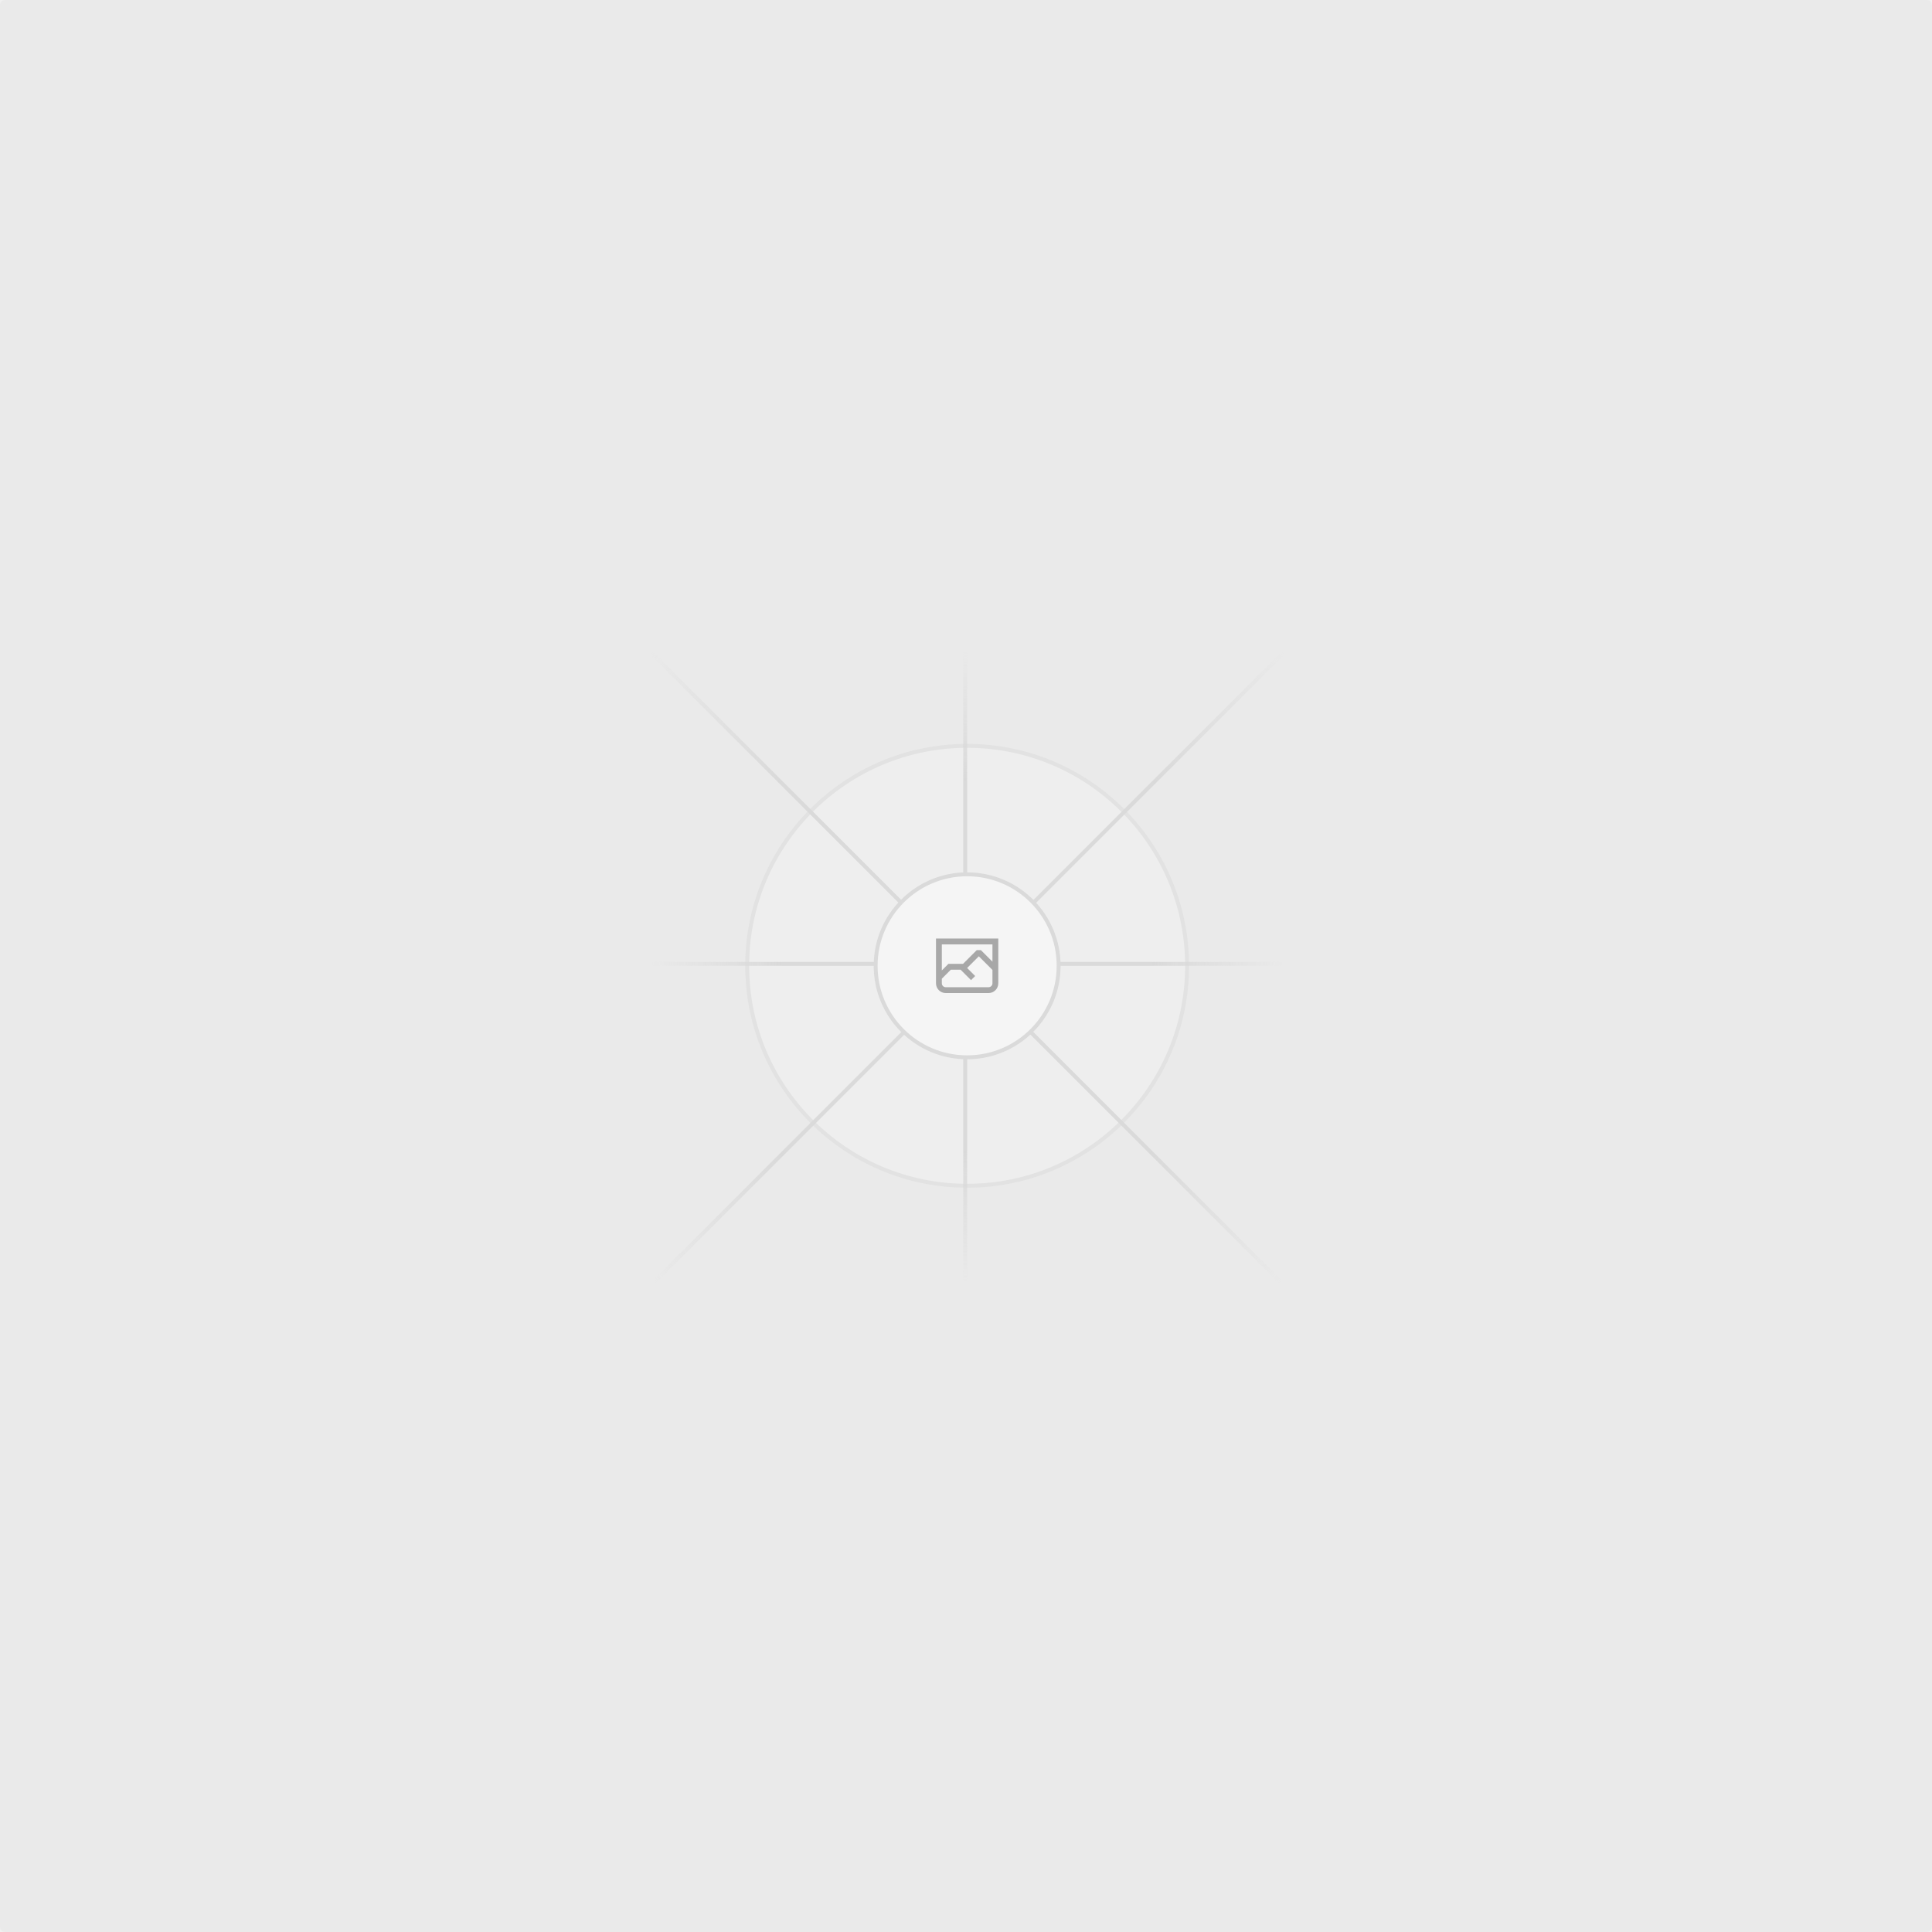
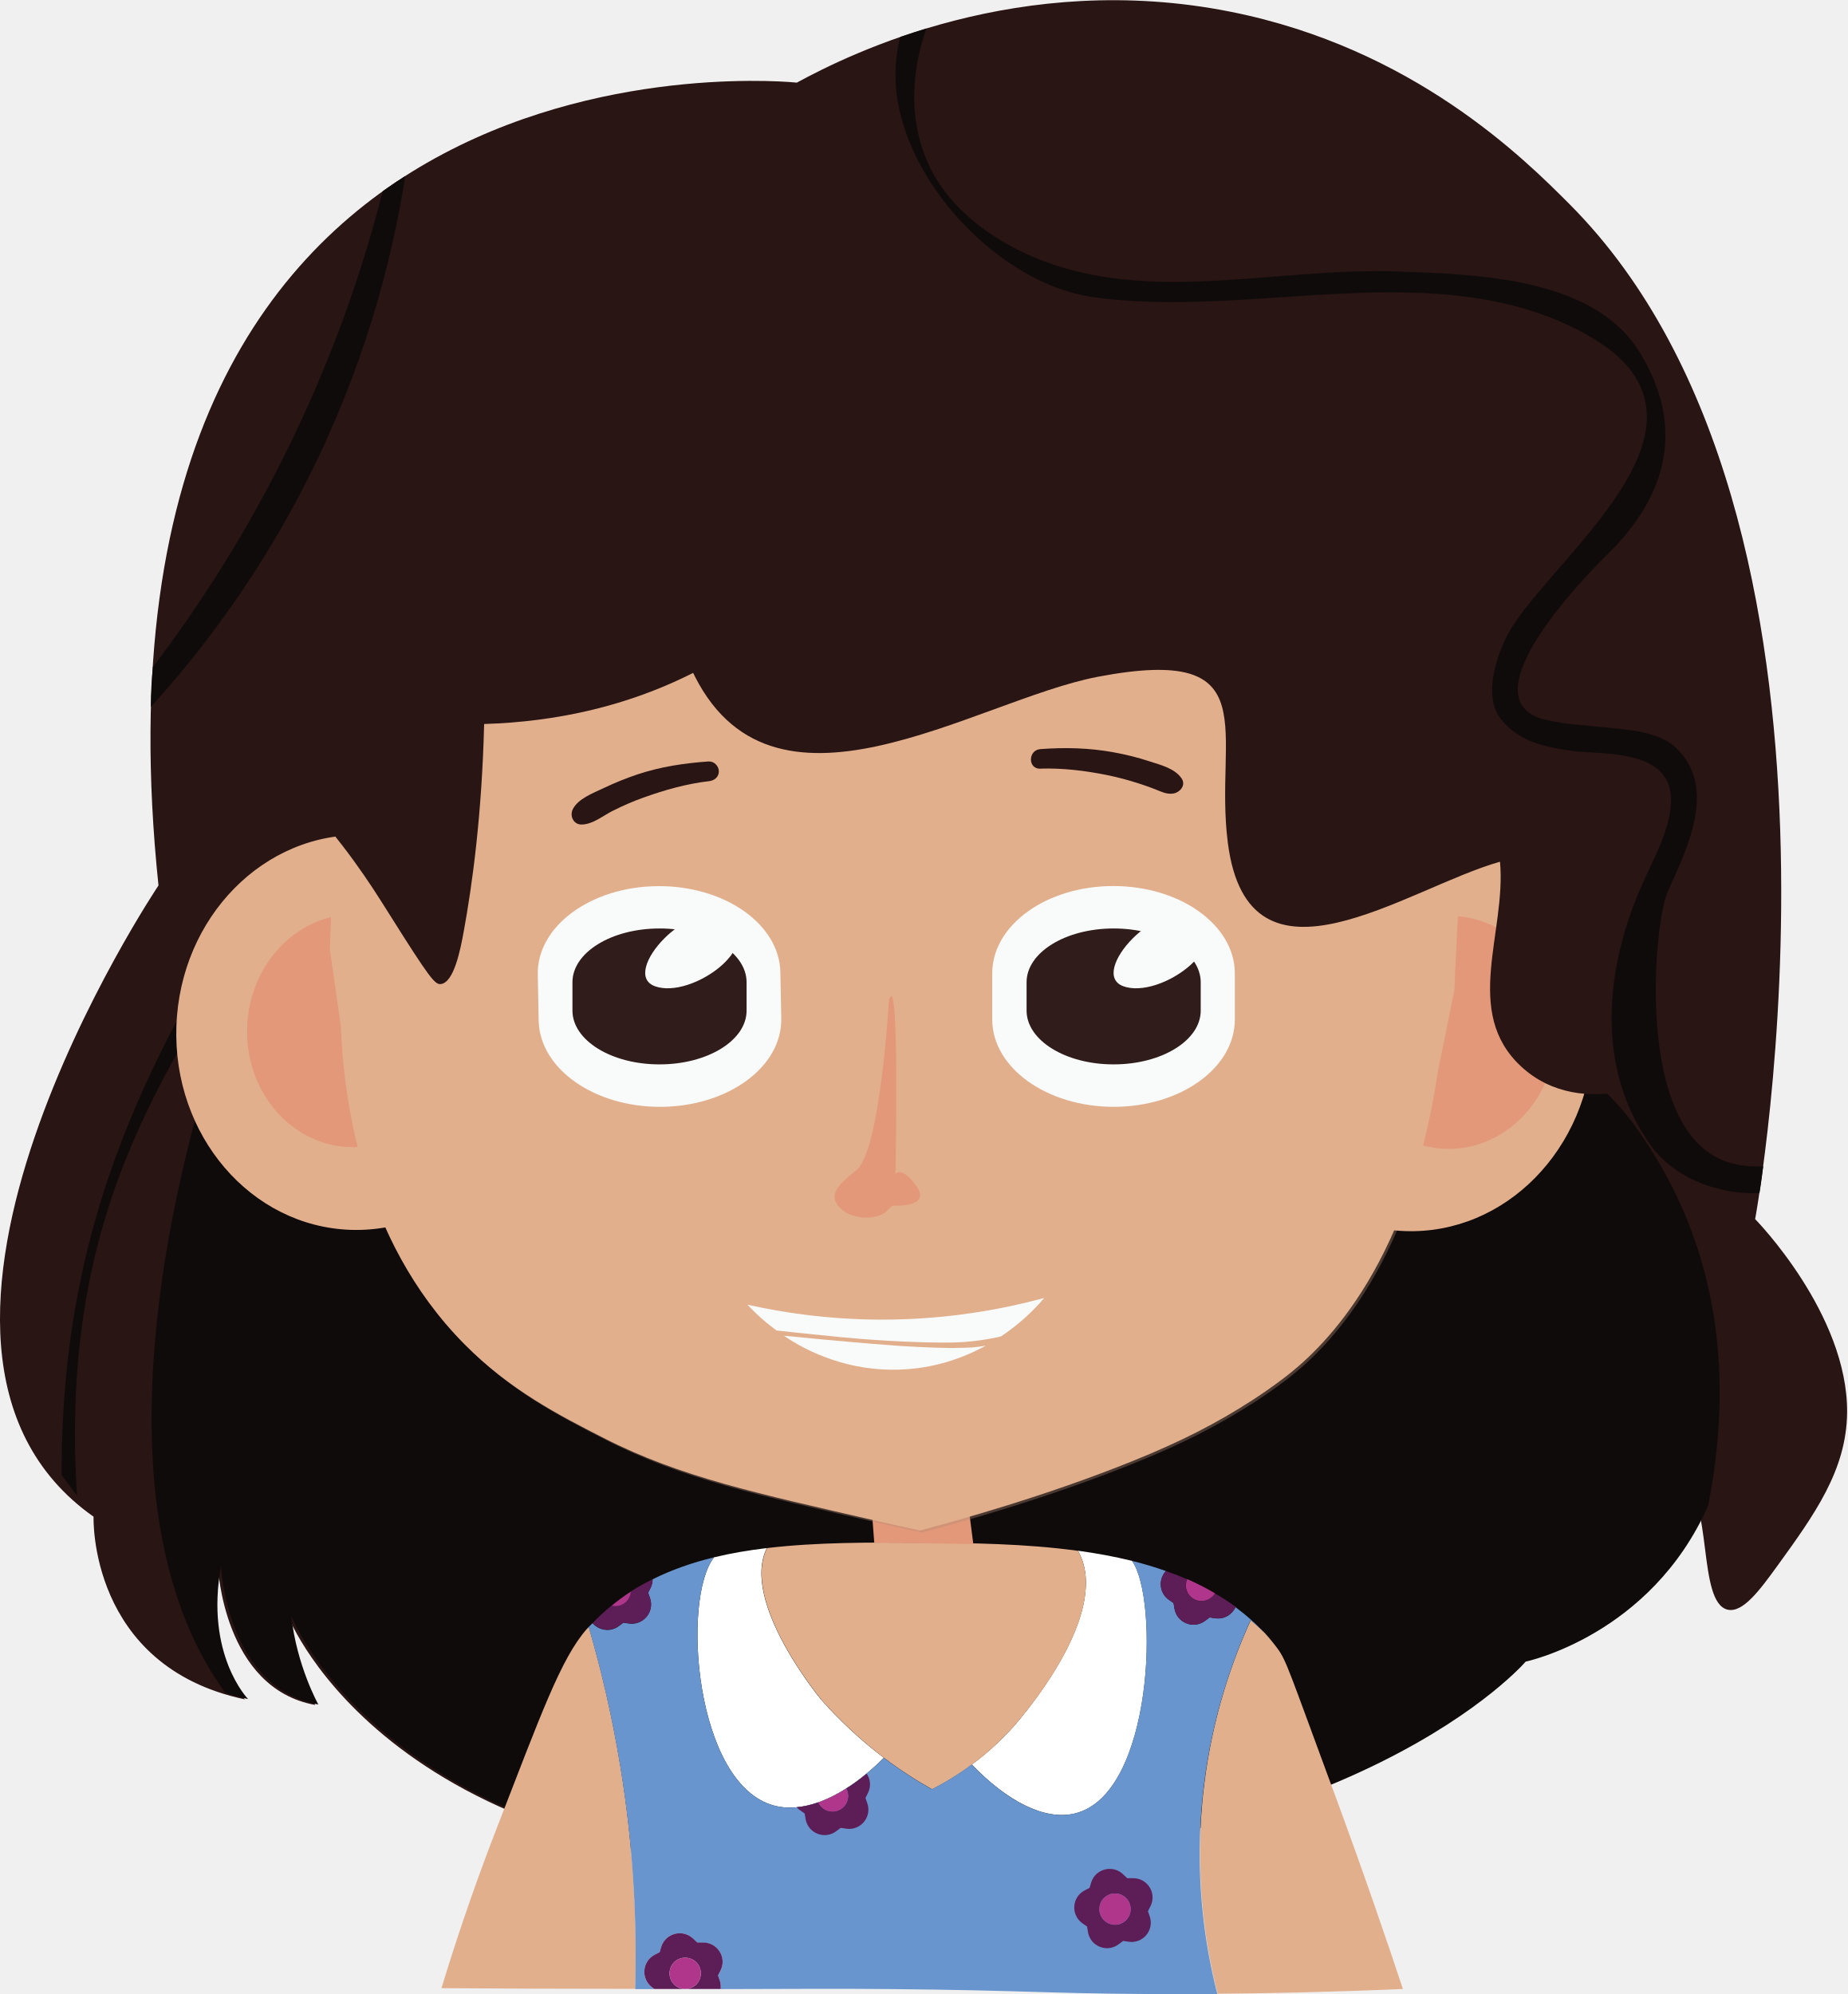
- <svg xmlns="http://www.w3.org/2000/svg" width="1200" height="1200" fill="none">
-   <rect width="1200" height="1200" fill="#EAEAEA" rx="3" />
-   <g opacity=".5">
-     <g opacity=".5">
-       <path fill="#FAFAFA" d="M600.709 736.5c-75.454 0-136.621-61.167-136.621-136.62 0-75.454 61.167-136.621 136.621-136.621 75.453 0 136.62 61.167 136.62 136.621 0 75.453-61.167 136.62-136.62 136.62Z" />
-       <path stroke="#C9C9C9" stroke-width="2.418" d="M600.709 736.5c-75.454 0-136.621-61.167-136.621-136.62 0-75.454 61.167-136.621 136.621-136.621 75.453 0 136.62 61.167 136.62 136.621 0 75.453-61.167 136.62-136.62 136.62Z" />
+ <svg xmlns="http://www.w3.org/2000/svg" id="Capa_2" viewBox="0 0 161.89 174.75">
+   <defs>
+     <style>
+       .cls-1 {
+         fill: #e29879;
+       }
+ 
+       .cls-2 {
+         fill: #6895ce;
+       }
+ 
+       .cls-3 {
+         fill: #301c1b;
+       }
+ 
+       .cls-4 {
+         fill: #fff;
+       }
+ 
+       .cls-5 {
+         fill: none;
+       }
+ 
+       .cls-6 {
+         fill: #100b0b;
+       }
+ 
+       .cls-7 {
+         opacity: .36;
+       }
+ 
+       .cls-8 {
+         fill: #291513;
+       }
+ 
+       .cls-9 {
+         fill: #b28a74;
+       }
+ 
+       .cls-10 {
+         fill: #f8fbf9;
+       }
+ 
+       .cls-11 {
+         fill: #b0368c;
+       }
+ 
+       .cls-12 {
+         fill: #e2af8d;
+       }
+ 
+       .cls-13 {
+         fill: #5d1e57;
+       }
+     </style>
+   </defs>
+   <g id="rev">
+     <path class="cls-8" d="M69.82,7.24S5.83.45,13.89,77.6c0,0-27.02,40.27-5.69,55.32,0,0-.47,13.1,13.27,16.01,0,0-3.79-3.88-2.37-11.64,0,0,.47,10.67,8.53,12.13,0,0-1.9-3.4-2.37-7.76,0,0,9.01,23.29,51.19,22.32,42.19-.97,56.99-18.32,56.99-18.32,7.9-12.81,11.96-16.44,13.95-15.68,2.76,1.06,1.32,10.49,4.03,11.09,1.33.29,2.8-1.71,4.34-3.83,3.24-4.48,6.06-8.37,6.12-13.42.09-8.69-8.06-16.98-8.06-16.98h0s11.27-61.25-16.23-88.91c-4.02-4.04-13.73-13.71-29.74-16.9-18.41-3.67-33.26,3.62-38.05,6.23Z" />
+     <path class="cls-6" d="M149.7,131.95c2.11-10.67,1.35-22.53-6.41-33.28-20.9-28.96-122.7-11.64-122.7-11.64,0,0-15.87,40.77-.83,61.34.63.2,1.28.38,1.98.53,0,0-3.79-3.88-2.37-11.65,0,0,.47,10.68,8.53,12.13,0,0-1.9-3.4-2.37-7.76,0,0,9.01,23.29,51.19,22.32,42.19-.97,56.99-18.32,56.99-18.32,0,0,10.94-2.27,15.99-13.66Z" />
+     <path class="cls-6" d="M23.49,75.41c-8.23,14.27-18.17,28.86-18.09,53.84.22.29.44.6.66.91.23.31.47.62.69.91-.08-1.15-.12-2.35-.16-3.57-.54-24.39,9.84-35.88,17.82-50.29" />
+     <g id="torso">
+       <path class="cls-5" d="M77.47,154.05c1.53,1.16,2.96,2.06,4.21,2.76.98-.5,2.19-1.21,3.49-2.17-1.42-1.48-2.78-3.26-3.99-5.24-1.12,1.76-2.38,3.33-3.71,4.66Z" />
+       <path class="cls-4" d="M72.58,149.63c-.18-.19-.31-.33-.41-.44,0,0-.1-.11-.19-.22-.04-.04-7.11-8.56-4.78-13.29,0,0,0,0,0-.01-1.59.19-3.13.45-4.62.81-2.86,3.6-1.71,19.97,5.31,21.77,2.84.73,6.39-1.01,9.57-4.2-1.56-1.18-3.22-2.63-4.89-4.42Z" />
+       <path class="cls-4" d="M89.45,150.58c-1.4,1.7-2.88,3.03-4.28,4.06,3.04,3.16,6.34,4.94,9.03,4.29,6.93-1.67,7.38-18.9,5.01-22.14-1.55-.38-3.14-.67-4.74-.89,2.93,5.13-4.24,13.71-5.02,14.67Z" />
+       <path class="cls-12" d="M71.99,148.97c.09.11.19.22.19.22.1.11.23.26.41.44,3.31,3.55,6.58,5.77,9.1,7.18,2.03-1.04,5.07-2.94,7.76-6.23.79-.96,7.96-9.54,5.02-14.67-4.68-.64-9.46-.68-13.52-.71-4.65-.03-9.34-.05-13.73.47,0,0,0,0,0,.01-2.34,4.73,4.74,13.25,4.78,13.29Z" />
+       <path class="cls-12" d="M54.37,154.79c-.74-4.53-1.72-8.61-2.77-12.21-.06.06-.12.12-.17.18-2.28,2.58-4.05,7.57-7.89,17.44-2.24,5.77-3.82,10.65-4.85,14.04,3.89.03,9.77.06,16.99.06.15-5.51-.1-12.13-1.31-19.52Z" />
+       <path class="cls-12" d="M116.95,157.19c-4-10.84-4.2-11.62-4.97-12.69-.36-.49-.74-.95-1.14-1.39-.1-.09-.2-.19-.33-.32-.23-.22-.53-.49-.89-.81-1.55,3.39-3.34,8.31-4.09,14.47-.96,7.79.15,14.22,1.18,18.28,4.55-.04,10.01-.15,16.24-.42-1.3-3.93-3.33-9.89-6-17.13Z" />
+       <g>
+         <path class="cls-13" d="M101.33,166.91l.22-.44c.57-1.14-.27-2.47-1.55-2.45h-.49s-.35-.33-.35-.33c-.91-.89-2.44-.5-2.81.71l-.14.47-.43.22c-1.13.59-1.23,2.16-.19,2.89l.4.28.08.48c.21,1.26,1.68,1.84,2.69,1.07l.39-.29.48.07c1.26.19,2.27-1.02,1.85-2.23l-.16-.46ZM98.45,168.09c-.76,0-1.37-.61-1.37-1.37s.61-1.37,1.37-1.37,1.37.61,1.37,1.37-.61,1.37-1.37,1.37Z" />
+         <circle class="cls-11" cx="98.45" cy="166.72" r="1.37" />
+       </g>
+       <g>
+         <path class="cls-2" d="M108.29,140.82c-.29.66-.99,1.12-1.8,1l-.48-.07-.39.29c-1.01.77-2.48.18-2.69-1.07l-.08-.48-.4-.28c-.88-.61-.93-1.81-.27-2.53-.97-.34-1.96-.64-2.98-.89,2.37,3.24,1.92,20.47-5.01,22.14-2.69.65-5.99-1.13-9.03-4.29-1.3.96-2.51,1.67-3.49,2.17-1.25-.7-2.68-1.6-4.21-2.76-3.18,3.19-6.73,4.93-9.57,4.2-7.02-1.8-8.17-18.17-5.31-21.77-1.9.46-3.71,1.09-5.39,1.93,0,.24-.05.49-.17.74l-.22.44.16.46c.42,1.2-.59,2.42-1.85,2.23l-.48-.07-.39.29c-.75.57-1.75.39-2.31-.25-.11.12-.23.22-.34.34,1.05,3.6,2.03,7.68,2.77,12.21,1.21,7.38,1.46,14.01,1.31,19.52.55,0,1.11,0,1.67,0l-.15-.11c-1.04-.73-.94-2.3.19-2.89l.43-.22.14-.47c.37-1.22,1.9-1.61,2.81-.71l.35.34h.49c1.27-.04,2.12,1.3,1.55,2.44l-.22.44.16.46c.08.24.1.49.07.72,7.33-.01,9.37-.05,14.97,0,11.77.11,13.47.38,22.26.43,1.83.01,3.95,0,6.3,0-1.04-4.05-2.14-10.49-1.18-18.28.76-6.16,2.55-11.09,4.09-14.47.36.32.66.59.89.81.13.12.24.23.33.32-.78-.86-1.63-1.61-2.55-2.29Z" />
+         <path class="cls-13" d="M102.45,140.21l.4.28.08.48c.21,1.26,1.68,1.84,2.69,1.07l.39-.29.48.07c.81.12,1.51-.34,1.8-1-.58-.43-1.19-.82-1.82-1.18-.24.4-.67.68-1.18.68-.76,0-1.37-.61-1.37-1.37,0-.2.04-.38.12-.55-.61-.26-1.23-.5-1.86-.72-.67.72-.61,1.92.27,2.53Z" />
+         <path class="cls-11" d="M105.3,140.31c.5,0,.94-.27,1.18-.68-.78-.46-1.59-.87-2.43-1.24-.07.17-.12.35-.12.55,0,.76.61,1.37,1.37,1.37Z" />
+         <path class="cls-13" d="M63.09,173.59l-.16-.46.22-.44c.57-1.14-.27-2.47-1.55-2.45h-.49s-.35-.33-.35-.33c-.91-.89-2.44-.5-2.81.71l-.14.47-.43.22c-1.13.59-1.23,2.16-.19,2.89l.15.11c.16,0,.32,0,.49,0,2.06,0,3.8,0,5.33,0,.02-.23.01-.48-.07-.72ZM60.05,174.31c-.76,0-1.37-.61-1.37-1.37s.61-1.37,1.37-1.37,1.37.61,1.37,1.37-.61,1.37-1.37,1.37Z" />
+         <circle class="cls-11" cx="60.05" cy="172.94" r="1.37" />
+         <path class="cls-13" d="M54.25,142.49l.39-.29.48.07c1.26.19,2.27-1.02,1.85-2.23l-.16-.46.22-.44c.12-.24.17-.49.17-.74-.66.33-1.3.67-1.91,1.07-.04.72-.63,1.28-1.36,1.28-.11,0-.22-.02-.33-.04-.57.47-1.13.97-1.65,1.52.55.64,1.55.82,2.31.25Z" />
+         <path class="cls-11" d="M53.93,140.76c.73,0,1.32-.57,1.36-1.28-.59.38-1.15.8-1.69,1.24.11.03.22.04.33.04Z" />
+       </g>
+       <g>
+         <path class="cls-13" d="M100.61,167.49l.22-.44c.57-1.14-.27-2.47-1.55-2.45h-.49s-.35-.33-.35-.33c-.91-.89-2.44-.5-2.81.71l-.14.47-.43.22c-1.13.59-1.23,2.16-.19,2.89l.4.28.08.48c.21,1.26,1.68,1.84,2.69,1.07l.39-.29.48.07c1.26.19,2.27-1.02,1.85-2.23l-.16-.46ZM97.72,168.68c-.76,0-1.37-.61-1.37-1.37s.61-1.37,1.37-1.37,1.37.61,1.37,1.37-.61,1.37-1.37,1.37Z" />
+         <circle class="cls-11" cx="97.72" cy="167.31" r="1.37" />
+       </g>
+       <g>
+         <path class="cls-13" d="M75.95,155.44c-.59.49-1.19.93-1.79,1.3.1.19.17.41.17.64,0,.76-.61,1.37-1.37,1.37-.55,0-1.03-.33-1.24-.8-.65.23-1.28.37-1.9.43.09.1.18.19.3.27l.4.28.08.48c.21,1.26,1.68,1.84,2.69,1.07l.39-.29.48.07c1.26.19,2.27-1.02,1.85-2.23l-.16-.46.22-.44c.29-.59.21-1.22-.12-1.7Z" />
+         <path class="cls-11" d="M72.96,158.76c.76,0,1.37-.61,1.37-1.37,0-.23-.06-.45-.17-.64-.82.52-1.64.93-2.45,1.21.22.47.69.8,1.24.8Z" />
+       </g>
    </g>
-     <path stroke="url(#a)" stroke-width="2.418" d="M0-1.209h553.581" transform="scale(1 -1) rotate(45 1163.11 91.165)" />
-     <path stroke="url(#b)" stroke-width="2.418" d="M404.846 598.671h391.726" />
-     <path stroke="url(#c)" stroke-width="2.418" d="M599.5 795.742V404.017" />
-     <path stroke="url(#d)" stroke-width="2.418" d="m795.717 796.597-391.441-391.44" />
-     <path fill="#fff" d="M600.709 656.704c-31.384 0-56.825-25.441-56.825-56.824 0-31.384 25.441-56.825 56.825-56.825 31.383 0 56.824 25.441 56.824 56.825 0 31.383-25.441 56.824-56.824 56.824Z" />
-     <g clip-path="url(#e)">
-       <path fill="#666" fill-rule="evenodd" d="M616.426 586.58h-31.434v16.176l3.553-3.554.531-.531h9.068l.074-.074 8.463-8.463h2.565l7.18 7.181V586.58Zm-15.715 14.654 3.698 3.699 1.283 1.282-2.565 2.565-1.282-1.283-5.2-5.199h-6.066l-5.514 5.514-.073.073v2.876a2.418 2.418 0 0 0 2.418 2.418h26.598a2.418 2.418 0 0 0 2.418-2.418v-8.317l-8.463-8.463-7.181 7.181-.071.072Zm-19.347 5.442v4.085a6.045 6.045 0 0 0 6.046 6.045h26.598a6.044 6.044 0 0 0 6.045-6.045v-7.108l1.356-1.355-1.282-1.283-.074-.073v-17.989h-38.689v23.43l-.146.146.146.147Z" clip-rule="evenodd" />
+     <path class="cls-1" d="M84.84,131.82l-8.48-.05.26,3.43c2.89.04,5.79.08,8.68.11-.15-1.16-.3-2.33-.45-3.49Z" />
+     <g class="cls-7">
+       <path class="cls-9" d="M88.51,40l-17.41-.63c-40.72,2.82-41.21,21.01-42,43.94.32,2.25.64,4.5.96,6.75.23,5.99,1.66,18.6,10.79,27.86,4,4.06,8.27,6.24,12.26,8.28,6.72,3.44,13.42,4.85,23.91,7.27,1.6.37,2.92.65,3.79.84,3.31-.88,11.02-3.01,18.65-6.1,4.26-1.72,7.36-3.32,10.53-5.36.92-.6,1.81-1.22,2.72-1.91,2.9-2.2,10.89-9.22,13.49-26.85.49-2.41.97-4.82,1.46-7.23.79-22.93,6.46-45.72-39.15-46.85Z" />
    </g>
-     <path stroke="#C9C9C9" stroke-width="2.418" d="M600.709 656.704c-31.384 0-56.825-25.441-56.825-56.824 0-31.384 25.441-56.825 56.825-56.825 31.383 0 56.824 25.441 56.824 56.825 0 31.383-25.441 56.824-56.824 56.824Z" />
+     <g>
+       <path class="cls-12" d="M139.61,91.15c-.33,9.55-7.7,17.05-16.46,16.74-8.76-.31-15.58-8.3-15.25-17.85.33-9.55,7.7-17.05,16.46-16.74,8.76.31,15.58,8.3,15.25,17.85Z" />
+       <path class="cls-1" d="M136.37,90.81c-.2,5.63-4.54,10.05-9.71,9.87s-9.19-4.89-8.99-10.53c.2-5.63,4.54-10.05,9.71-9.87s9.19,4.89,8.99,10.53Z" />
+     </g>
+     <g>
+       <path class="cls-12" d="M47.17,91.04c-.33,9.55-7.7,17.05-16.46,16.74-8.76-.31-15.58-8.3-15.25-17.85.33-9.55,7.7-17.05,16.46-16.74,8.76.31,15.58,8.3,15.25,17.85Z" />
+       <path class="cls-1" d="M40.36,90.66c-.2,5.63-4.54,10.05-9.71,9.87s-9.19-4.89-8.99-10.53c.2-5.63,4.54-10.05,9.71-9.87s9.19,4.89,8.99,10.53Z" />
+     </g>
+     <path class="cls-6" d="M13.4,58.46c-.05.54-.1,1.1-.13,1.68-.03.63-.05,1.23-.05,1.81,4.36-4.79,10-12.03,14.69-21.89,4.56-9.6,6.62-18.33,7.61-24.63-.52.32-1.04.67-1.57,1.04-.14.1-.28.2-.41.29-1.58,6.2-4.05,13.75-8.01,21.93-3.93,8.12-8.28,14.7-12.13,19.76Z" />
+     <path class="cls-12" d="M88.32,39.92l-17.41-.62c-40.72,2.82-41.21,20.99-42,43.89.32,2.25.64,4.49.96,6.74.23,5.98,1.66,18.58,10.79,27.83,4,4.05,8.27,6.23,12.26,8.27,6.72,3.43,13.42,4.84,23.91,7.26,1.6.37,2.92.65,3.79.84,3.31-.88,11.02-3.01,18.65-6.09,4.26-1.72,7.36-3.31,10.53-5.36.92-.6,1.81-1.22,2.72-1.91,2.9-2.2,10.89-9.21,13.49-26.82.49-2.41.97-4.81,1.46-7.22.79-22.91,6.46-45.67-39.15-46.8Z" />
+     <path class="cls-8" d="M91.19,67.36c1.96-.06,3.93.18,5.85.57.95.19,1.9.45,2.82.75.46.15.92.31,1.38.49.51.2.97.45,1.54.38.6-.07,1.2-.72.77-1.34-.61-.88-1.83-1.17-2.82-1.49-1.02-.34-2.08-.6-3.14-.79-2.13-.39-4.24-.44-6.41-.28-1.09.08-1.12,1.75,0,1.72h0Z" />
+     <path class="cls-8" d="M62.13,66.73c-2.14.15-4.24.46-6.27,1.14-1.01.34-2,.74-2.96,1.2-.9.43-2.24.92-2.7,1.85-.29.59.06,1.35.77,1.34.99-.01,1.88-.78,2.75-1.21.88-.44,1.78-.84,2.7-1.16,1.84-.66,3.78-1.21,5.72-1.43.46-.05.86-.36.86-.86,0-.44-.4-.89-.86-.86h0Z" />
+     <g>
+       <path class="cls-10" d="M57.99,97h0c-5.87.06-10.69-3.32-10.78-7.54l-.08-4.05c-.08-4.22,4.61-7.69,10.48-7.75h0c5.87-.06,10.7,3.32,10.78,7.54l.08,4.05c.08,4.22-4.61,7.69-10.48,7.75Z" />
+       <path class="cls-3" d="M57.81,93.28h0c4.21,0,7.63-2.11,7.62-4.72v-2.49c-.01-2.6-3.43-4.71-7.64-4.7h0c-4.21,0-7.63,2.11-7.62,4.72v2.49c.01,2.6,3.43,4.71,7.64,4.7Z" />
+     </g>
+     <g>
+       <path class="cls-10" d="M97.61,97h0c5.87,0,10.62-3.43,10.61-7.66v-4.05c-.01-4.22-4.78-7.64-10.65-7.64h0c-5.87,0-10.62,3.43-10.61,7.66v4.05c.01,4.22,4.78,7.64,10.65,7.64Z" />
+       <path class="cls-3" d="M97.61,93.28h0c4.21,0,7.63-2.11,7.62-4.72v-2.49c-.01-2.6-3.43-4.71-7.64-4.7h0c-4.21,0-7.63,2.11-7.62,4.72v2.49c.01,2.6,3.43,4.71,7.64,4.7Z" />
+     </g>
+     <path class="cls-10" d="M63.84,80.58c3.21,2.27-3.21,6.99-6.42,5.86-3.21-1.13,3.21-8.12,6.42-5.86Z" />
+     <path class="cls-10" d="M104.89,80.58c3.21,2.27-3.21,6.99-6.42,5.86-3.21-1.13,3.21-8.12,6.42-5.86Z" />
+     <g>
+       <path class="cls-10" d="M83.72,118.14c-2.08,0-4.92-.19-4.92-.19-1.94-.14-3.43-.27-4.02-.32-1.51-.13-3.58-.32-6.08-.57,1.08.74,2.5,1.52,4.27,2.11,1.69.57,3.64.93,5.82.86,3.06-.09,5.6-1,7.6-2.1-.31.06-.73.12-1.23.16-.18.02-1.07.04-1.43.04Z" />
+       <path class="cls-10" d="M91.52,113.75c-3.62.98-8.54,1.92-14.39,1.9-4.56-.02-8.5-.61-11.62-1.31.26.28,1.13,1.23,2.55,2.26.81.09,1.99.22,3.4.36,1.93.2,2.9.29,4,.38,1.03.08,3.06.23,5.62.3,2.29.06,3.2,0,3.98-.08,1.11-.11,2.02-.29,2.65-.43,2.18-1.45,3.48-2.99,3.81-3.39Z" />
+       <polygon class="cls-1" points="68.69 117.06 68.69 117.06 68.69 117.05 68.69 117.06" />
+     </g>
+     <path class="cls-1" d="M77.91,87.61s-.74,13.02-2.79,14.88c-.74.67-2.46,1.75-1.85,2.89.57,1.06,1.93,1.42,3.05,1.31.47-.05.83-.15,1.22-.4.15-.1.56-.64.75-.63,0,0,3.35.19,2.05-1.67s-1.86-1.12-1.86-1.12c0,0,.37-18.23-.56-15.25Z" />
+     <path class="cls-8" d="M84.52,10.55c-30.79.71-57.78,15.2-55.19,62.69.41.51,1.01,1.28,1.7,2.23,1.27,1.75,2.09,3.06,3,4.5,3.67,5.84,4.1,6.34,4.61,6.27,1.14-.14,1.7-2.96,2-4.6.76-4.16,1.59-10.22,1.79-18.19,26.26-.8,35.38-21.3,35.38-21.3" />
+     <path class="cls-8" d="M153.63,85.52c-.67,1.99-1.54,3.73-2.43,4.84-.04.05-.08.09-.12.15-3.97,4.71-12.55,7.76-17.74,2.98-5.21-4.79-1.31-11.77-1.88-17.97-8.14,2.28-22.02,12.51-23.85-1.64-1.26-9.7,3.65-17.43-11.39-14.57-10.83,2.07-28.73,14.34-35.63-.67-2.09-4.58-2.18-9.93-.98-14.79.07-.34.16-.66.25-.99.35-1.21.61-2.46.88-3.7.43-1.93.91-3.86,1.87-5.6.56-1.01,1.93-3.19,3.25-3.24.88-.03,1.71.39,2.56.41.34.01.7-.05,1.05-.22.14-.08.28-.16.4-.26.79-.64.54-1.77.86-2.69.97-2.92,1.75-5.79,3.08-8.19h0c0-.15.72-.29.85-.43.79-.79,1.29-1.48,1.91-2.16.09-.1.29-.21.38-.29,1.72-1.84,3.97-3.32,6.62-4.24,4.01-1.39,8.36-1.53,11.96.02.03.01.06.02.09.03.8.36,1.61.79,2.33,1.32.01,0,.02,0,.03.02,2.02,1.44,3.7,3.58,4.78,6.49,14.01-2.99,20.05-1.39,22.04,14.26,12.53-2.42,18.32,12.05,18.13,22.76-.04,1.99-1.86,6.91-3.09,11.73-.22.89-.43,1.77-.59,2.63-1.09,5.56-.71,10.21,5.07,9-2.38-6.97,3.48-15.28,9.23-7.46,2.09,2.83,1.54,8.23.09,12.5Z" />
+     <path class="cls-6" d="M154.53,102.2c-.04.36-.09.72-.14,1.09-.06.43-.12.85-.19,1.26-.94.05-2.38.02-4.01-.49,0,0-3.38-.75-5.48-3.64-4.95-6.81-4.05-15.64-.76-22.97.97-2.2,2.57-5.01,2.5-7.49-.14-4.36-6.04-3.8-8.64-4.15-2.51-.36-4.69-.79-6.31-2.84-1.68-2.16-.1-6.35,1.11-8.17,4.51-6.89,19.67-18.17,6.38-25.51-13.04-7.21-29.35-1.19-43.37-3.28-7.92-1.18-16.49-9.97-17.11-18.51-.13-1.77.13-3.26.38-4.26.31-.1.62-.21.94-.31.46-.15.92-.3,1.37-.44-.61,1.69-2.13,6.65.08,11.69.54,1.24,2.17,4.56,7.19,7.32,10.56,5.8,22.71,1.86,34.07,2.29,6.69.26,17.06.45,21.15,7.06,3.97,6.44,2.52,12.49-2.75,17.67-1.4,1.36-12.9,12.87-5.41,14.58,1.78.39,3.48.48,5.29.66,1.91.2,4.51.34,6.01,1.73,3.76,3.47,1.03,8.86-.7,12.73-1.07,2.39-2.77,18.74,3.86,22.95,1.42.9,3.03,1.12,4.54,1.04Z" />
  </g>
-   <defs>
-     <linearGradient id="a" x1="554.061" x2="-.48" y1=".083" y2=".087" gradientUnits="userSpaceOnUse">
-       <stop stop-color="#C9C9C9" stop-opacity="0" />
-       <stop offset=".208" stop-color="#C9C9C9" />
-       <stop offset=".792" stop-color="#C9C9C9" />
-       <stop offset="1" stop-color="#C9C9C9" stop-opacity="0" />
-     </linearGradient>
-     <linearGradient id="b" x1="796.912" x2="404.507" y1="599.963" y2="599.965" gradientUnits="userSpaceOnUse">
-       <stop stop-color="#C9C9C9" stop-opacity="0" />
-       <stop offset=".208" stop-color="#C9C9C9" />
-       <stop offset=".792" stop-color="#C9C9C9" />
-       <stop offset="1" stop-color="#C9C9C9" stop-opacity="0" />
-     </linearGradient>
-     <linearGradient id="c" x1="600.792" x2="600.794" y1="403.677" y2="796.082" gradientUnits="userSpaceOnUse">
-       <stop stop-color="#C9C9C9" stop-opacity="0" />
-       <stop offset=".208" stop-color="#C9C9C9" />
-       <stop offset=".792" stop-color="#C9C9C9" />
-       <stop offset="1" stop-color="#C9C9C9" stop-opacity="0" />
-     </linearGradient>
-     <linearGradient id="d" x1="404.85" x2="796.972" y1="403.903" y2="796.02" gradientUnits="userSpaceOnUse">
-       <stop stop-color="#C9C9C9" stop-opacity="0" />
-       <stop offset=".208" stop-color="#C9C9C9" />
-       <stop offset=".792" stop-color="#C9C9C9" />
-       <stop offset="1" stop-color="#C9C9C9" stop-opacity="0" />
-     </linearGradient>
-     <clipPath id="e">
-       <path fill="#fff" d="M581.364 580.535h38.689v38.689h-38.689z" />
-     </clipPath>
-   </defs>
</svg>
